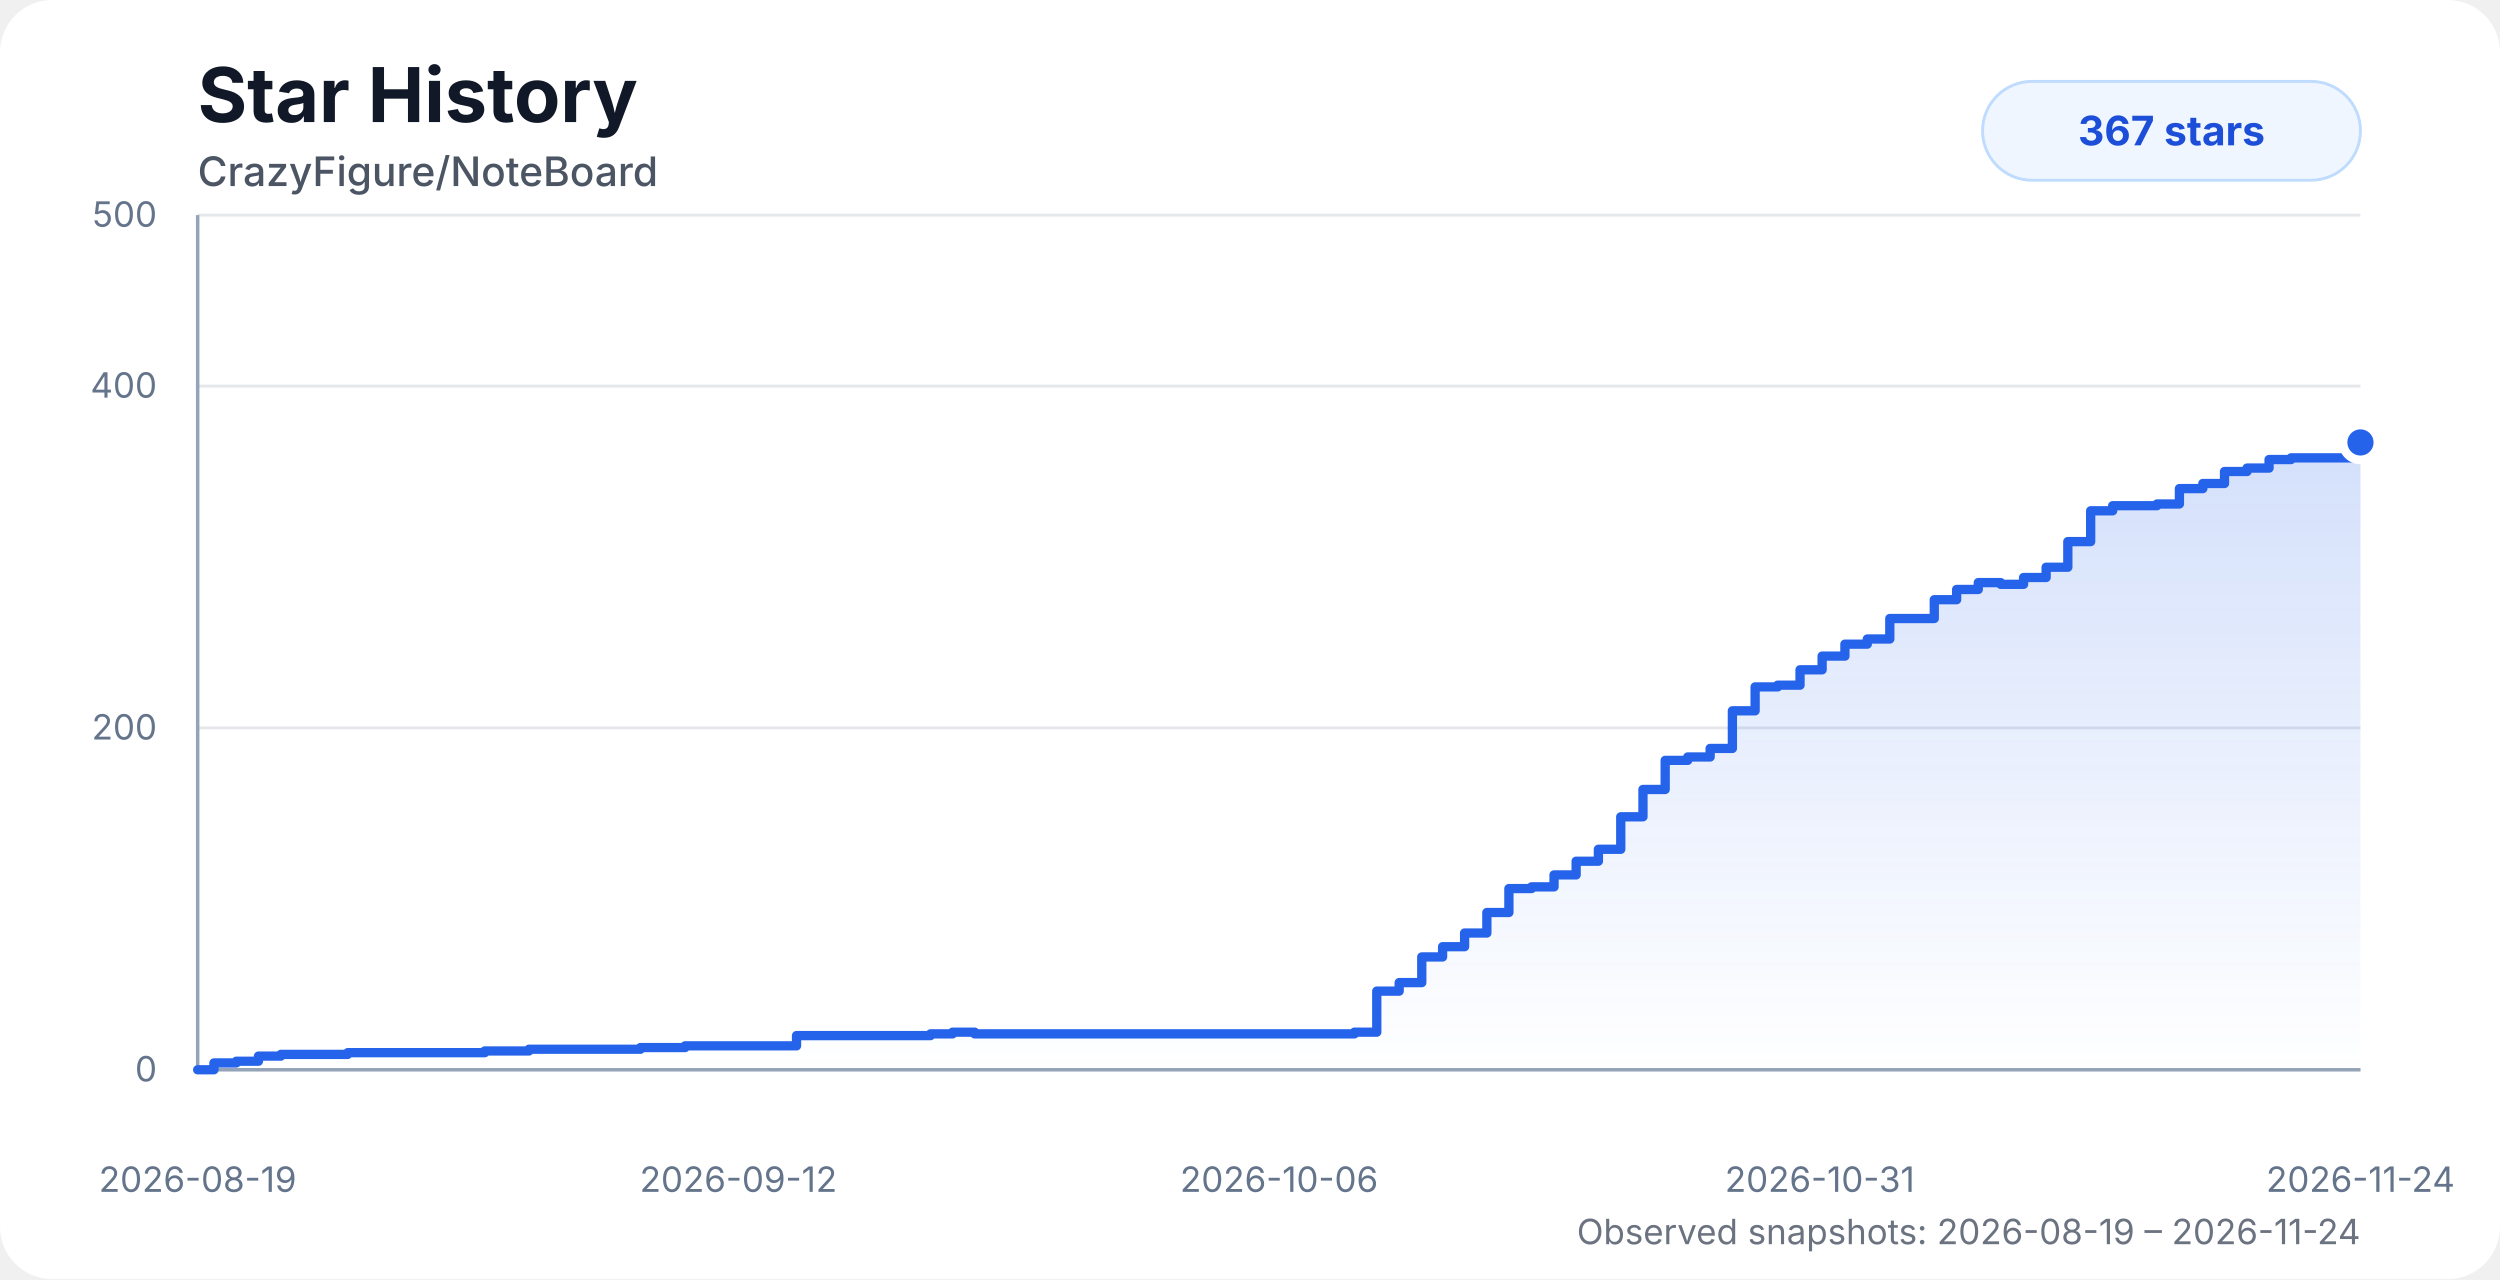
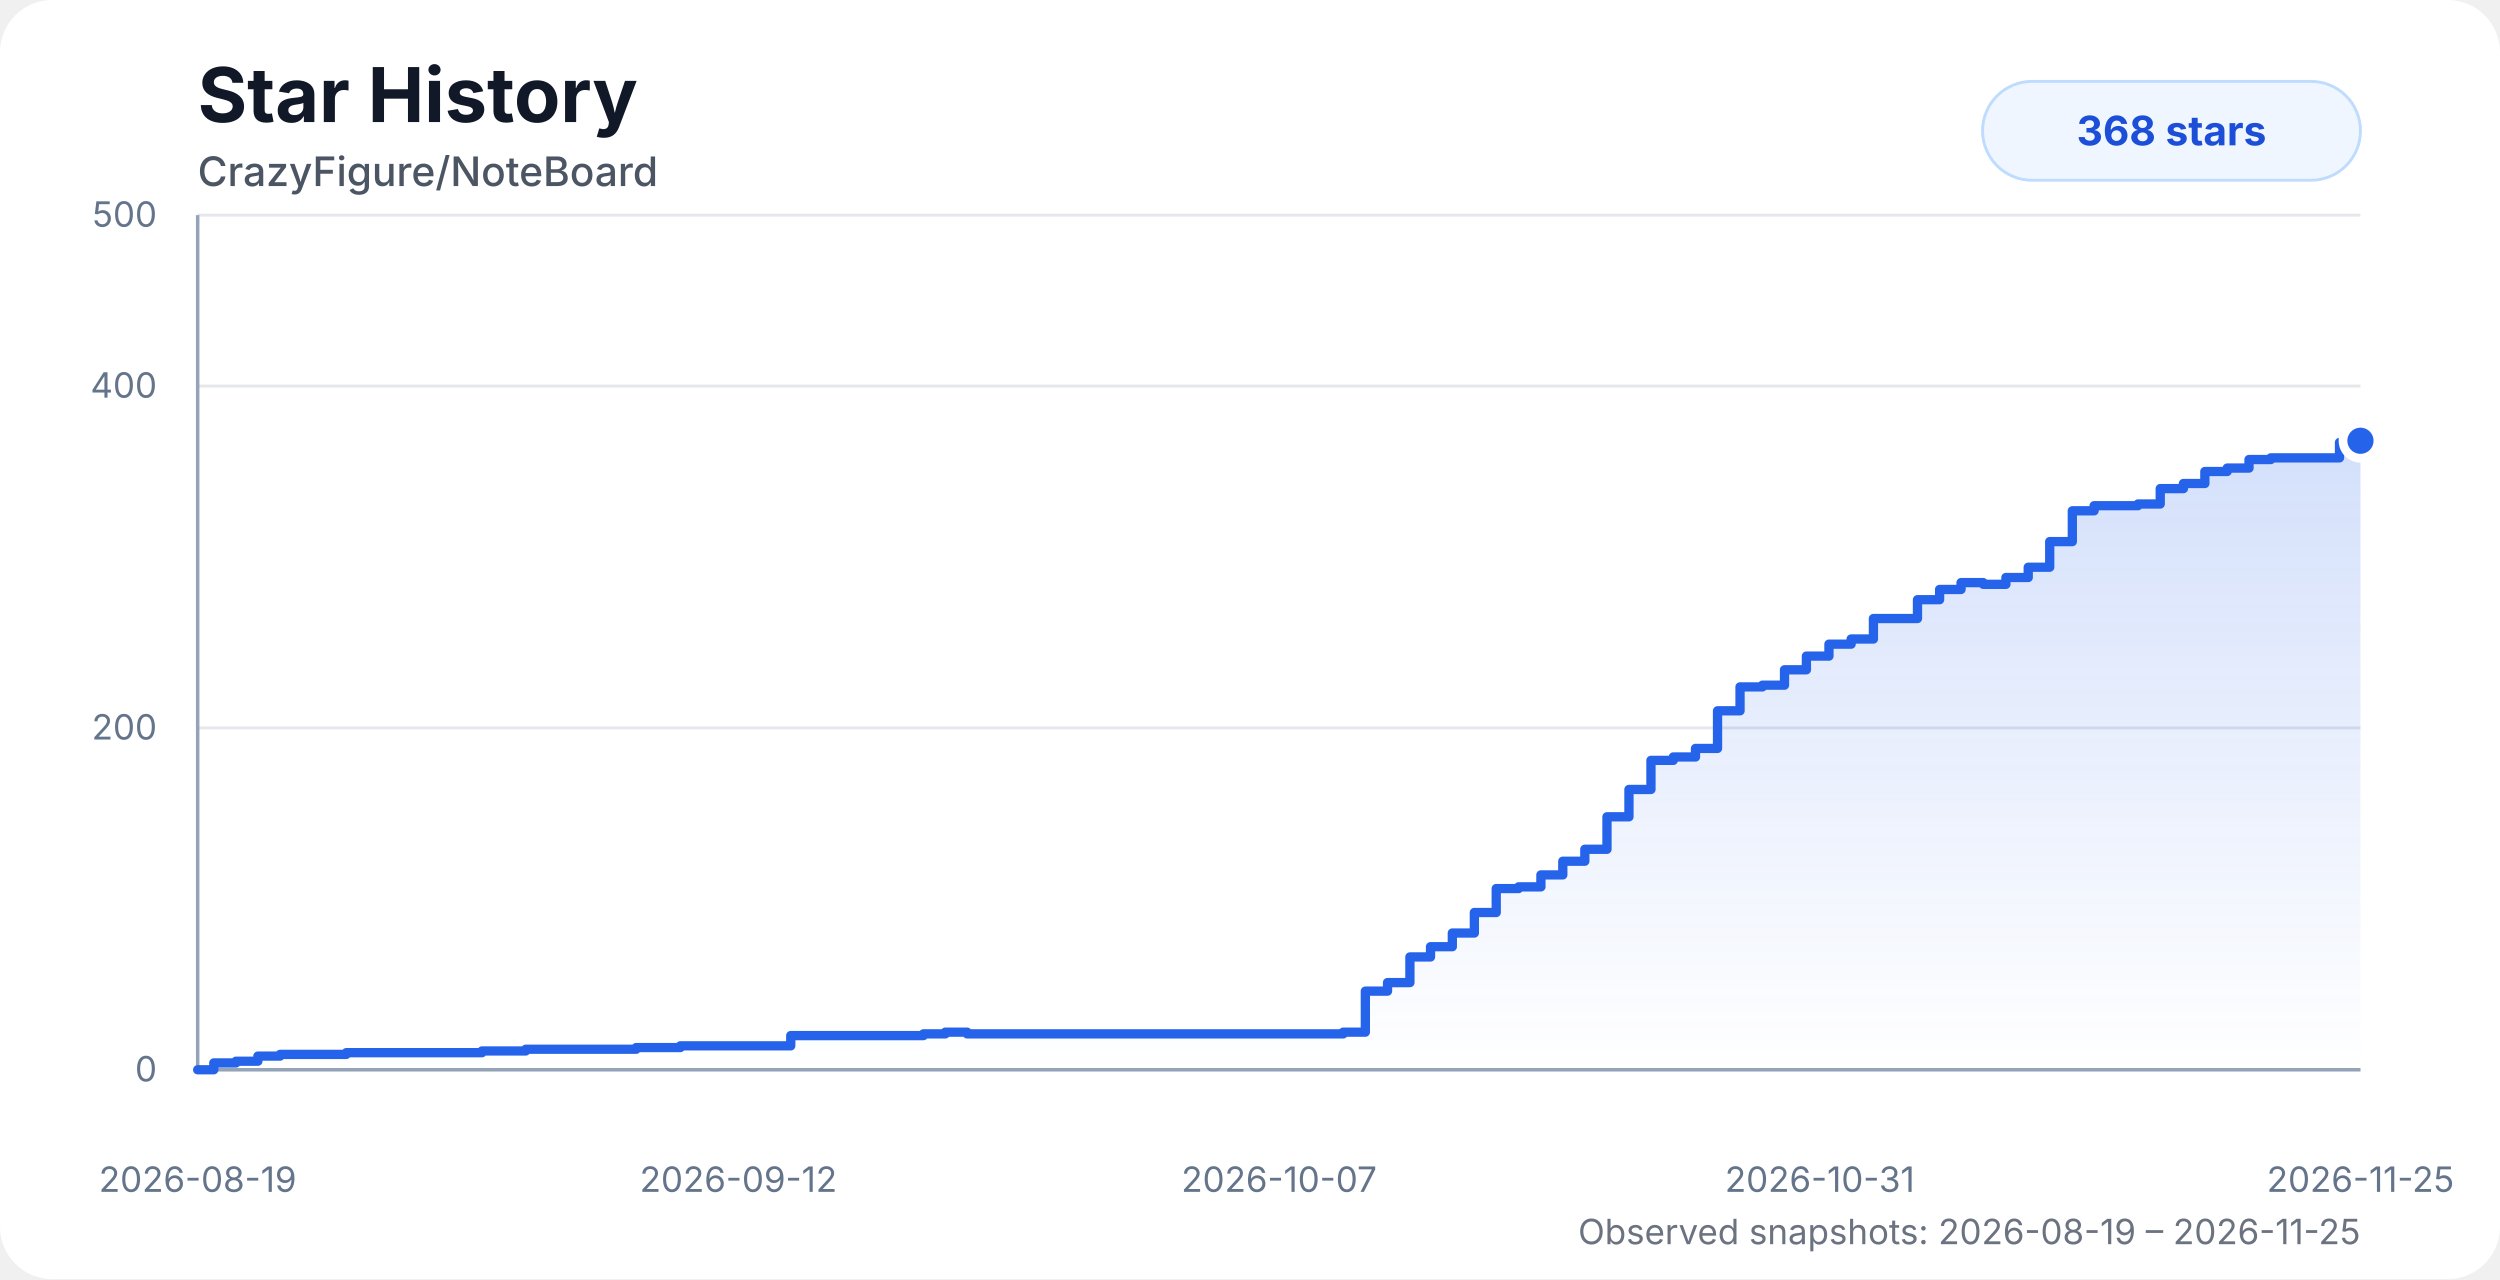
<svg xmlns="http://www.w3.org/2000/svg" width="860" height="440" viewBox="0 0 860 440" role="img" aria-labelledby="title desc">
  <style>
    .chart-bg { fill: #ffffff; }
    .title { fill: #111827; font: 700 26px system-ui, -apple-system, BlinkMacSystemFont, "Segoe UI", sans-serif; }
    .subtitle { fill: #4b5563; font: 500 14px system-ui, -apple-system, BlinkMacSystemFont, "Segoe UI", sans-serif; }
    .axis-label { fill: #64748b; font: 12px system-ui, -apple-system, BlinkMacSystemFont, "Segoe UI", sans-serif; }
    .grid { stroke: #e5e7eb; stroke-width: 1; }
    .axis { stroke: #94a3b8; stroke-width: 1.2; }
    .area { fill: url(#starGradient); opacity: 0.28; }
    .line { fill: none; stroke: #2563eb; stroke-width: 3.2; stroke-linecap: round; stroke-linejoin: round; }
    .dot { fill: #2563eb; stroke: #ffffff; stroke-width: 3; }
    .badge { fill: #eff6ff; stroke: #bfdbfe; }
    .badge-text { fill: #1d4ed8; font: 700 14px system-ui, -apple-system, BlinkMacSystemFont, "Segoe UI", sans-serif; }
    .status { fill: #6b7280; font: 12px system-ui, -apple-system, BlinkMacSystemFont, "Segoe UI", sans-serif; }
    @media (prefers-color-scheme: dark) {
      .chart-bg { fill: #0d1117; }
      .title { fill: #f8fafc; }
      .subtitle { fill: #cbd5e1; }
      .axis-label { fill: #94a3b8; }
      .grid { stroke: #1f2937; }
      .axis { stroke: #475569; }
      .dot { stroke: #0d1117; }
      .badge { fill: #172554; stroke: #1d4ed8; }
      .badge-text { fill: #bfdbfe; }
      .status { fill: #94a3b8; }
    }
  </style>
  <defs>
    <linearGradient id="starGradient" x1="0" x2="0" y1="0" y2="1">
      <stop offset="0%" stop-color="#2563eb" stop-opacity="0.72" />
      <stop offset="100%" stop-color="#2563eb" stop-opacity="0" />
    </linearGradient>
  </defs>
  <rect class="chart-bg" width="860" height="440" rx="18" />
  <text class="title" x="68" y="42">Star History</text>
  <text class="subtitle" x="68" y="64">CrazyFigure/NoteBoard</text>
  <g>
    <line class="grid" x1="68" y1="368" x2="812" y2="368" />
    <line class="grid" x1="68" y1="250.4" x2="812" y2="250.4" />
    <line class="grid" x1="68" y1="132.8" x2="812" y2="132.8" />
    <line class="grid" x1="68" y1="74" x2="812" y2="74" />
    <line class="axis" x1="68" y1="74" x2="68" y2="368" />
    <line class="axis" x1="68" y1="368" x2="812" y2="368" />
    <text class="axis-label" x="54" y="372" text-anchor="end">0</text>
    <text class="axis-label" x="54" y="254.4" text-anchor="end">200</text>
    <text class="axis-label" x="54" y="136.8" text-anchor="end">400</text>
    <text class="axis-label" x="54" y="78" text-anchor="end">500</text>
    <text class="axis-label" x="68" y="410" text-anchor="middle">2026-08-19</text>
    <text class="axis-label" x="254" y="410" text-anchor="middle">2026-09-12</text>
-     <text class="axis-label" x="440" y="410" text-anchor="middle">2026-10-06</text>
+     <text class="axis-label" x="440" y="410" text-anchor="middle">2026-10-07</text>
    <text class="axis-label" x="626" y="410" text-anchor="middle">2026-10-31</text>
-     <text class="axis-label" x="812" y="410" text-anchor="middle">2026-11-24</text>
+     <text class="axis-label" x="812" y="410" text-anchor="middle">2026-11-25</text>
  </g>
-   <path class="area" d="M 68 368 H 68 V 368 H 73.6 V 365.65 H 81.3 V 365.06 H 88.91 V 363.3 H 96.62 V 362.71 H 104.29 V 362.71 H 111.92 V 362.71 H 119.62 V 362.12 H 130.02 V 362.12 H 138.23 V 362.12 H 144.29 V 362.12 H 151.6 V 362.12 H 159.35 V 362.12 H 166.76 V 361.53 H 174.31 V 361.53 H 181.96 V 360.94 H 189.66 V 360.94 H 197.27 V 360.94 H 205 V 360.94 H 212.7 V 360.94 H 220.31 V 360.36 H 228 V 360.36 H 235.66 V 359.77 H 243.33 V 359.77 H 250.93 V 359.77 H 258.72 V 359.77 H 266.43 V 359.77 H 274.01 V 356.24 H 281.66 V 356.24 H 289.34 V 356.24 H 296.95 V 356.24 H 304.61 V 356.24 H 312.4 V 356.24 H 320.1 V 355.65 H 327.7 V 355.06 H 335.28 V 355.65 H 342.99 V 355.65 H 350.64 V 355.65 H 358.3 V 355.65 H 366.11 V 355.65 H 373.9 V 355.65 H 381.55 V 355.65 H 389.16 V 355.65 H 396.95 V 355.65 H 404.56 V 355.65 H 412.08 V 355.65 H 419.87 V 355.65 H 427.59 V 355.65 H 435.39 V 355.65 H 442.95 V 355.65 H 450.69 V 355.65 H 458.33 V 355.65 H 465.93 V 355.06 H 473.61 V 340.95 H 481.32 V 338.01 H 489.09 V 329.19 H 496.25 V 325.66 H 503.82 V 320.96 H 511.48 V 313.9 H 519.06 V 305.67 H 526.85 V 305.08 H 534.59 V 300.97 H 542.19 V 296.26 H 549.85 V 292.15 H 557.54 V 280.98 H 565.18 V 271.57 H 572.82 V 261.57 H 580.58 V 260.4 H 588.29 V 257.46 H 595.94 V 244.52 H 603.76 V 236.29 H 611.53 V 235.7 H 619.21 V 230.41 H 626.81 V 225.7 H 634.65 V 221.59 H 642.35 V 219.82 H 650.09 V 212.77 H 657.62 V 212.77 H 665.39 V 206.3 H 673.08 V 202.77 H 680.53 V 200.42 H 688.25 V 201.01 H 696.11 V 198.66 H 703.87 V 195.13 H 711.33 V 186.31 H 719.19 V 175.72 H 726.76 V 173.96 H 734.26 V 173.96 H 742.01 V 173.37 H 749.72 V 168.08 H 757.78 V 166.32 H 765.23 V 162.2 H 772.98 V 161.02 H 780.56 V 158.08 H 788.13 V 157.5 H 795.75 V 157.5 H 803.73 V 157.5 H 812 V 152.2 L 812 368 L 68 368 Z" />
-   <path class="line" d="M 68 368 H 68 V 368 H 73.6 V 365.65 H 81.3 V 365.06 H 88.91 V 363.3 H 96.62 V 362.71 H 104.29 V 362.71 H 111.92 V 362.71 H 119.62 V 362.12 H 130.02 V 362.12 H 138.23 V 362.12 H 144.29 V 362.12 H 151.6 V 362.12 H 159.35 V 362.12 H 166.76 V 361.53 H 174.31 V 361.53 H 181.96 V 360.94 H 189.66 V 360.94 H 197.27 V 360.94 H 205 V 360.94 H 212.7 V 360.94 H 220.31 V 360.36 H 228 V 360.36 H 235.66 V 359.77 H 243.33 V 359.77 H 250.93 V 359.77 H 258.72 V 359.77 H 266.43 V 359.77 H 274.01 V 356.24 H 281.66 V 356.24 H 289.34 V 356.24 H 296.95 V 356.24 H 304.61 V 356.24 H 312.4 V 356.24 H 320.1 V 355.65 H 327.7 V 355.06 H 335.28 V 355.65 H 342.99 V 355.65 H 350.64 V 355.65 H 358.3 V 355.65 H 366.11 V 355.65 H 373.9 V 355.65 H 381.55 V 355.65 H 389.16 V 355.65 H 396.95 V 355.65 H 404.56 V 355.65 H 412.08 V 355.65 H 419.87 V 355.65 H 427.59 V 355.65 H 435.39 V 355.65 H 442.95 V 355.65 H 450.69 V 355.65 H 458.33 V 355.65 H 465.93 V 355.06 H 473.61 V 340.95 H 481.32 V 338.01 H 489.09 V 329.19 H 496.25 V 325.66 H 503.82 V 320.96 H 511.48 V 313.9 H 519.06 V 305.67 H 526.85 V 305.08 H 534.59 V 300.97 H 542.19 V 296.26 H 549.85 V 292.15 H 557.54 V 280.98 H 565.18 V 271.57 H 572.82 V 261.57 H 580.58 V 260.4 H 588.29 V 257.46 H 595.94 V 244.52 H 603.76 V 236.29 H 611.53 V 235.7 H 619.21 V 230.41 H 626.81 V 225.7 H 634.65 V 221.59 H 642.35 V 219.82 H 650.09 V 212.77 H 657.62 V 212.77 H 665.39 V 206.3 H 673.08 V 202.77 H 680.53 V 200.42 H 688.25 V 201.01 H 696.11 V 198.66 H 703.87 V 195.13 H 711.33 V 186.31 H 719.19 V 175.72 H 726.76 V 173.96 H 734.26 V 173.96 H 742.01 V 173.37 H 749.72 V 168.08 H 757.78 V 166.32 H 765.23 V 162.2 H 772.98 V 161.02 H 780.56 V 158.08 H 788.13 V 157.5 H 795.75 V 157.5 H 803.73 V 157.5 H 812 V 152.2" />
-   <circle class="dot" cx="812" cy="152.2" r="6" />
+   <path class="area" d="M 68 368 H 68 V 368 H 73.54 V 365.65 H 81.17 V 365.06 H 88.71 V 363.3 H 96.35 V 362.71 H 103.94 V 362.71 H 111.49 V 362.71 H 119.12 V 362.12 H 129.42 V 362.12 H 137.55 V 362.12 H 143.55 V 362.12 H 150.79 V 362.12 H 158.46 V 362.12 H 165.8 V 361.53 H 173.28 V 361.53 H 180.86 V 360.94 H 188.48 V 360.94 H 196.02 V 360.94 H 203.67 V 360.94 H 211.3 V 360.94 H 218.84 V 360.36 H 226.45 V 360.36 H 234.03 V 359.77 H 241.64 V 359.77 H 249.16 V 359.77 H 256.87 V 359.77 H 264.51 V 359.77 H 272.02 V 356.24 H 279.59 V 356.24 H 287.2 V 356.24 H 294.73 V 356.24 H 302.31 V 356.24 H 310.03 V 356.24 H 317.66 V 355.65 H 325.19 V 355.06 H 332.69 V 355.65 H 340.33 V 355.65 H 347.9 V 355.65 H 355.49 V 355.65 H 363.22 V 355.65 H 370.94 V 355.65 H 378.52 V 355.65 H 386.05 V 355.65 H 393.77 V 355.65 H 401.3 V 355.65 H 408.75 V 355.65 H 416.46 V 355.65 H 424.11 V 355.65 H 431.83 V 355.65 H 439.32 V 355.65 H 446.98 V 355.65 H 454.55 V 355.65 H 462.08 V 355.06 H 469.68 V 340.95 H 477.31 V 338.01 H 485.01 V 329.19 H 492.1 V 325.66 H 499.6 V 320.96 H 507.18 V 313.9 H 514.7 V 305.67 H 522.4 V 305.08 H 530.07 V 300.97 H 537.6 V 296.26 H 545.18 V 292.15 H 552.8 V 280.98 H 560.36 V 271.57 H 567.93 V 261.57 H 575.61 V 260.4 H 583.25 V 257.46 H 590.83 V 244.52 H 598.57 V 236.29 H 606.27 V 235.7 H 613.87 V 230.41 H 621.4 V 225.7 H 629.16 V 221.59 H 636.79 V 219.82 H 644.46 V 212.77 H 651.91 V 212.77 H 659.61 V 206.3 H 667.22 V 202.77 H 674.6 V 200.42 H 682.24 V 201.01 H 690.03 V 198.66 H 697.71 V 195.13 H 705.1 V 186.31 H 712.88 V 175.72 H 720.38 V 173.96 H 727.81 V 173.96 H 735.48 V 173.37 H 743.12 V 168.08 H 751.1 V 166.32 H 758.47 V 162.2 H 766.15 V 161.02 H 773.66 V 158.08 H 781.15 V 157.5 H 788.7 V 157.5 H 796.61 V 157.5 H 804.79 V 152.2 H 812 V 151.62 L 812 368 L 68 368 Z" />
+   <path class="line" d="M 68 368 H 68 V 368 H 73.54 V 365.65 H 81.17 V 365.06 H 88.71 V 363.3 H 96.35 V 362.71 H 103.94 V 362.71 H 111.49 V 362.71 H 119.12 V 362.12 H 129.42 V 362.12 H 137.55 V 362.12 H 143.55 V 362.12 H 150.79 V 362.12 H 158.46 V 362.12 H 165.8 V 361.53 H 173.28 V 361.53 H 180.86 V 360.94 H 188.48 V 360.94 H 196.02 V 360.94 H 203.67 V 360.94 H 211.3 V 360.94 H 218.84 V 360.36 H 226.45 V 360.36 H 234.03 V 359.77 H 241.64 V 359.77 H 249.16 V 359.77 H 256.87 V 359.77 H 264.51 V 359.77 H 272.02 V 356.24 H 279.59 V 356.24 H 287.2 V 356.24 H 294.73 V 356.24 H 302.31 V 356.24 H 310.03 V 356.24 H 317.66 V 355.65 H 325.19 V 355.06 H 332.69 V 355.65 H 340.33 V 355.65 H 347.9 V 355.65 H 355.49 V 355.65 H 363.22 V 355.65 H 370.94 V 355.65 H 378.52 V 355.65 H 386.05 V 355.65 H 393.77 V 355.65 H 401.3 V 355.65 H 408.75 V 355.65 H 416.46 V 355.65 H 424.11 V 355.65 H 431.83 V 355.65 H 439.32 V 355.65 H 446.98 V 355.65 H 454.55 V 355.65 H 462.08 V 355.06 H 469.68 V 340.95 H 477.31 V 338.01 H 485.01 V 329.19 H 492.1 V 325.66 H 499.6 V 320.96 H 507.18 V 313.9 H 514.7 V 305.67 H 522.4 V 305.08 H 530.07 V 300.97 H 537.6 V 296.26 H 545.18 V 292.15 H 552.8 V 280.98 H 560.36 V 271.57 H 567.93 V 261.57 H 575.61 V 260.4 H 583.25 V 257.46 H 590.83 V 244.52 H 598.57 V 236.29 H 606.27 V 235.7 H 613.87 V 230.41 H 621.4 V 225.7 H 629.16 V 221.59 H 636.79 V 219.82 H 644.46 V 212.77 H 651.91 V 212.77 H 659.61 V 206.3 H 667.22 V 202.77 H 674.6 V 200.42 H 682.24 V 201.01 H 690.03 V 198.66 H 697.71 V 195.13 H 705.1 V 186.31 H 712.88 V 175.72 H 720.38 V 173.96 H 727.81 V 173.96 H 735.48 V 173.37 H 743.12 V 168.08 H 751.1 V 166.32 H 758.47 V 162.2 H 766.15 V 161.02 H 773.66 V 158.08 H 781.15 V 157.5 H 788.7 V 157.5 H 796.61 V 157.5 H 804.79 V 152.2 H 812 V 151.62" />
+   <circle class="dot" cx="812" cy="151.62" r="6" />
  <rect class="badge" x="682" y="28" width="130" height="34" rx="17" />
-   <text class="badge-text" x="747" y="50" text-anchor="middle">367 stars</text>
-   <text class="status" x="812" y="428" text-anchor="end">Observed snapshots: 2026-08-19 – 2026-11-24</text>
+   <text class="badge-text" x="747" y="50" text-anchor="middle">368 stars</text>
+   <text class="status" x="812" y="428" text-anchor="end">Observed snapshots: 2026-08-19 – 2026-11-25</text>
</svg>
